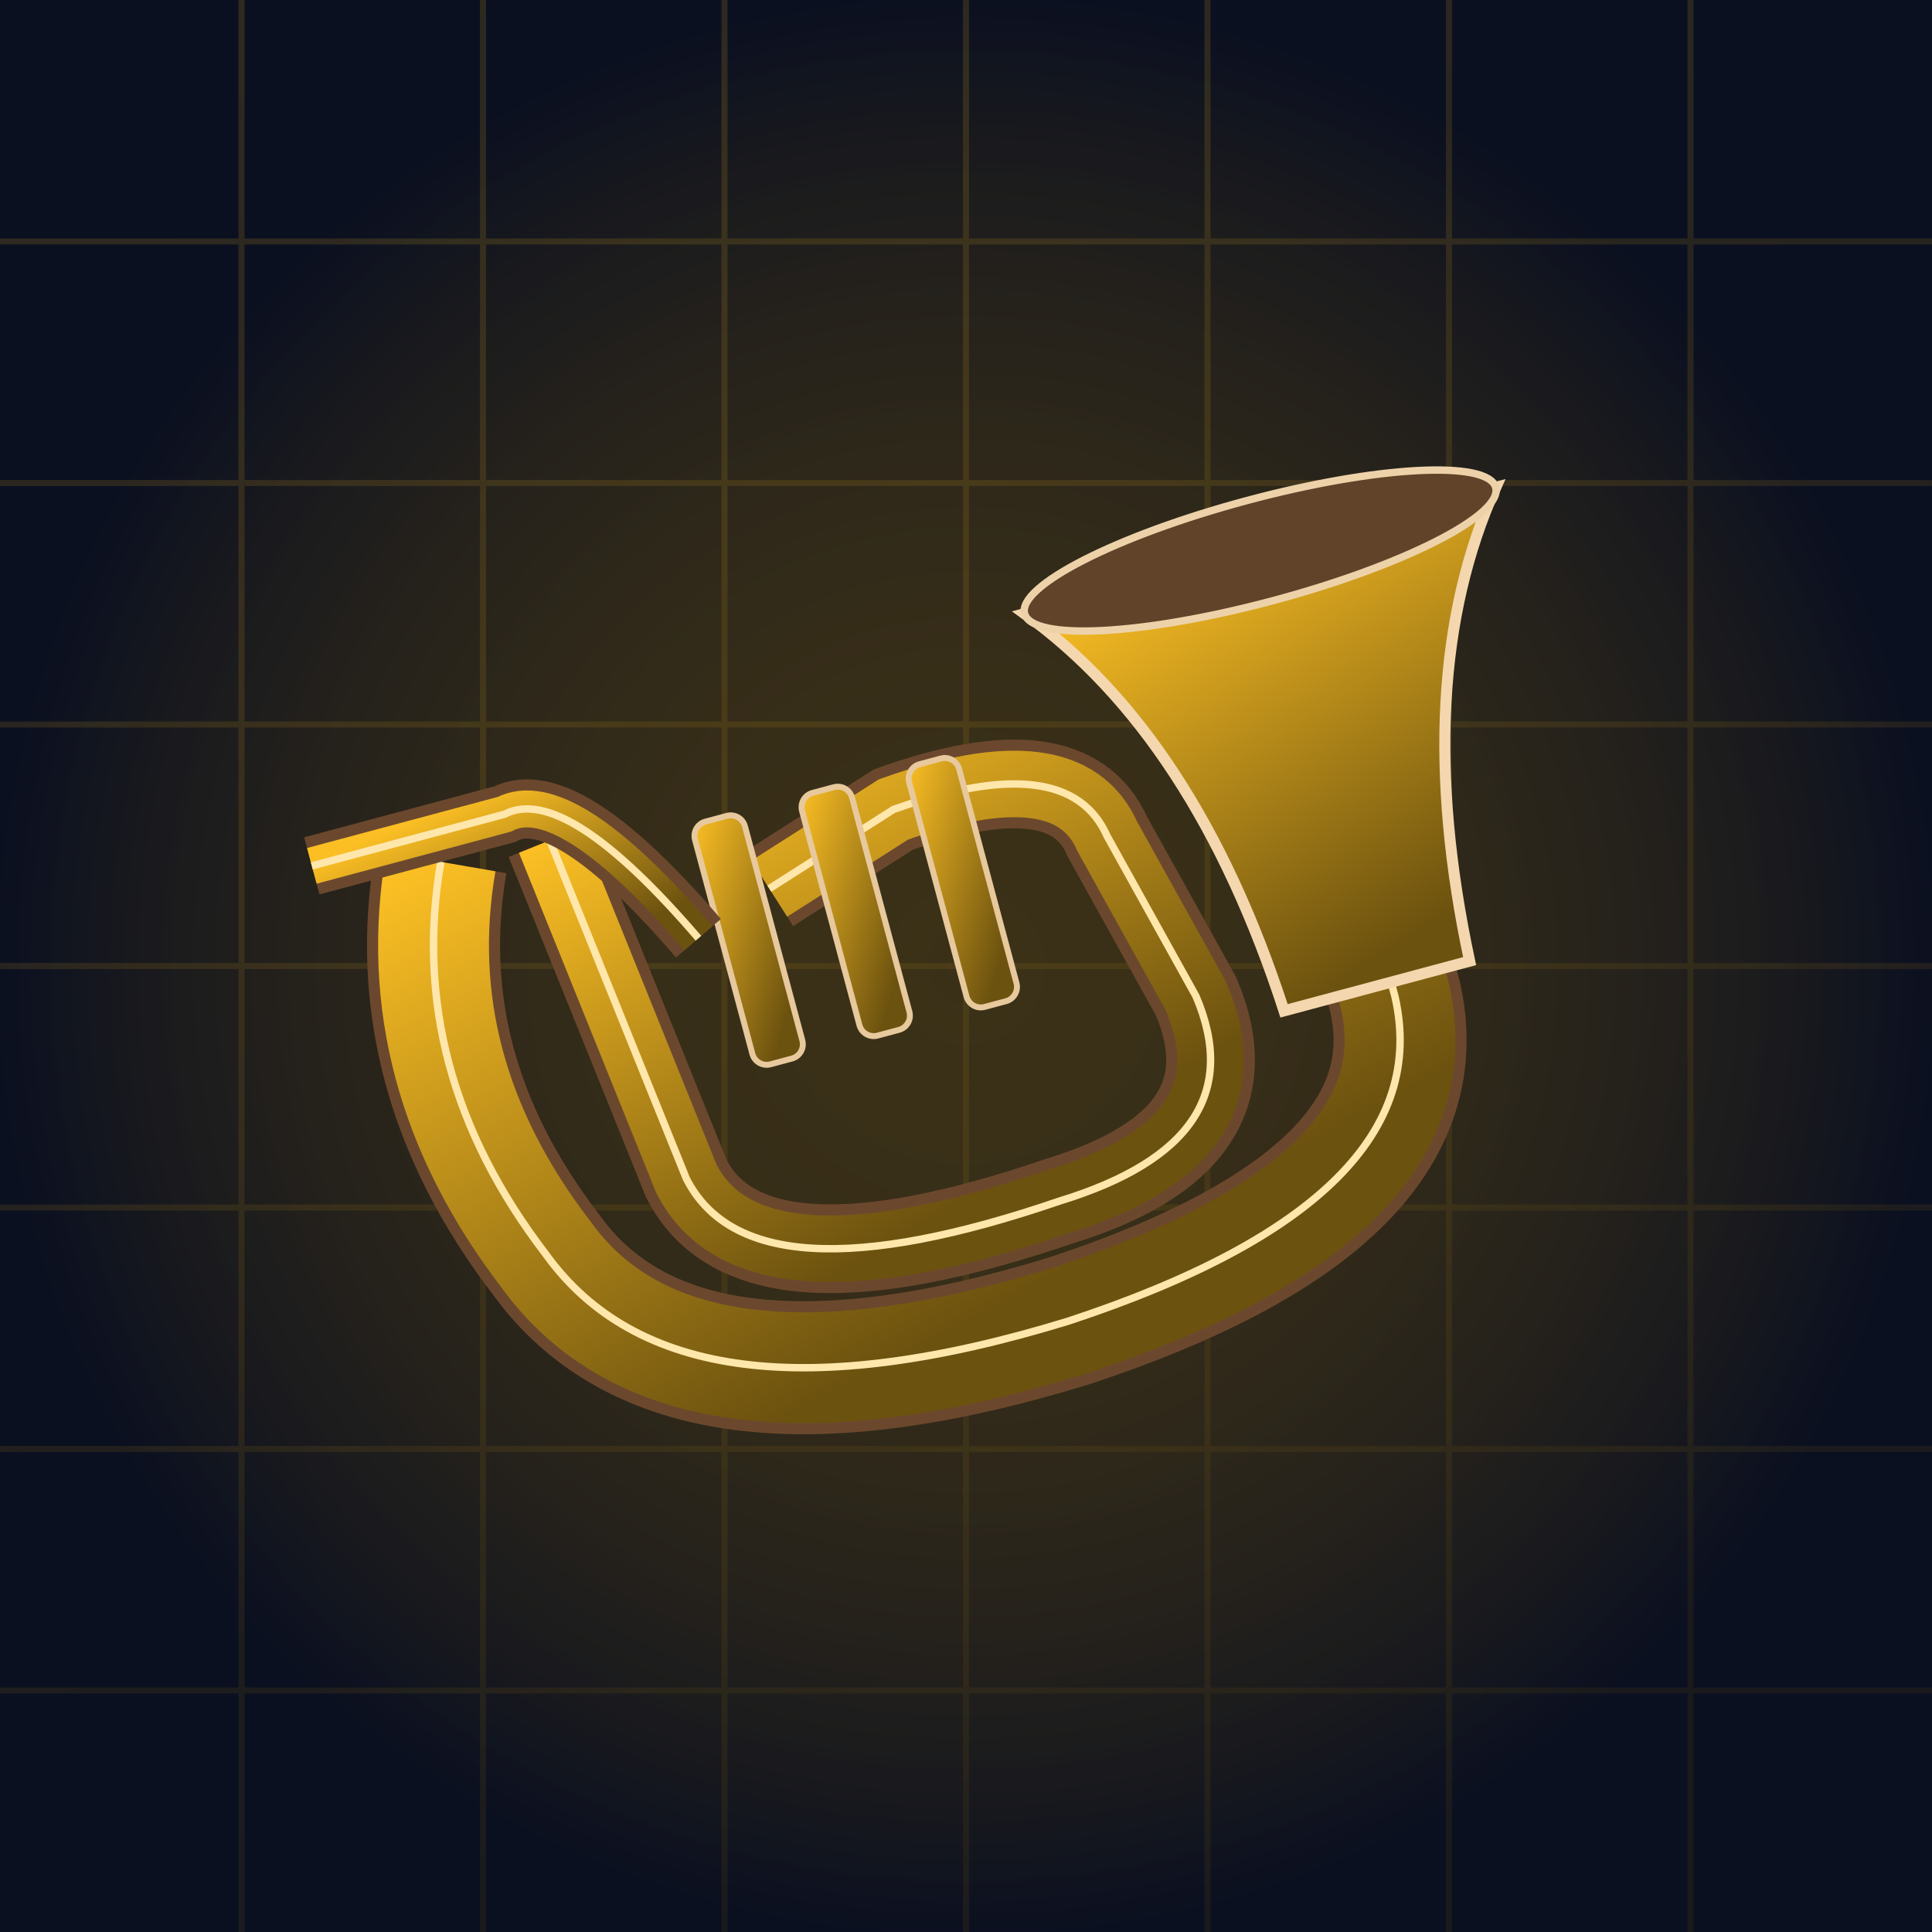
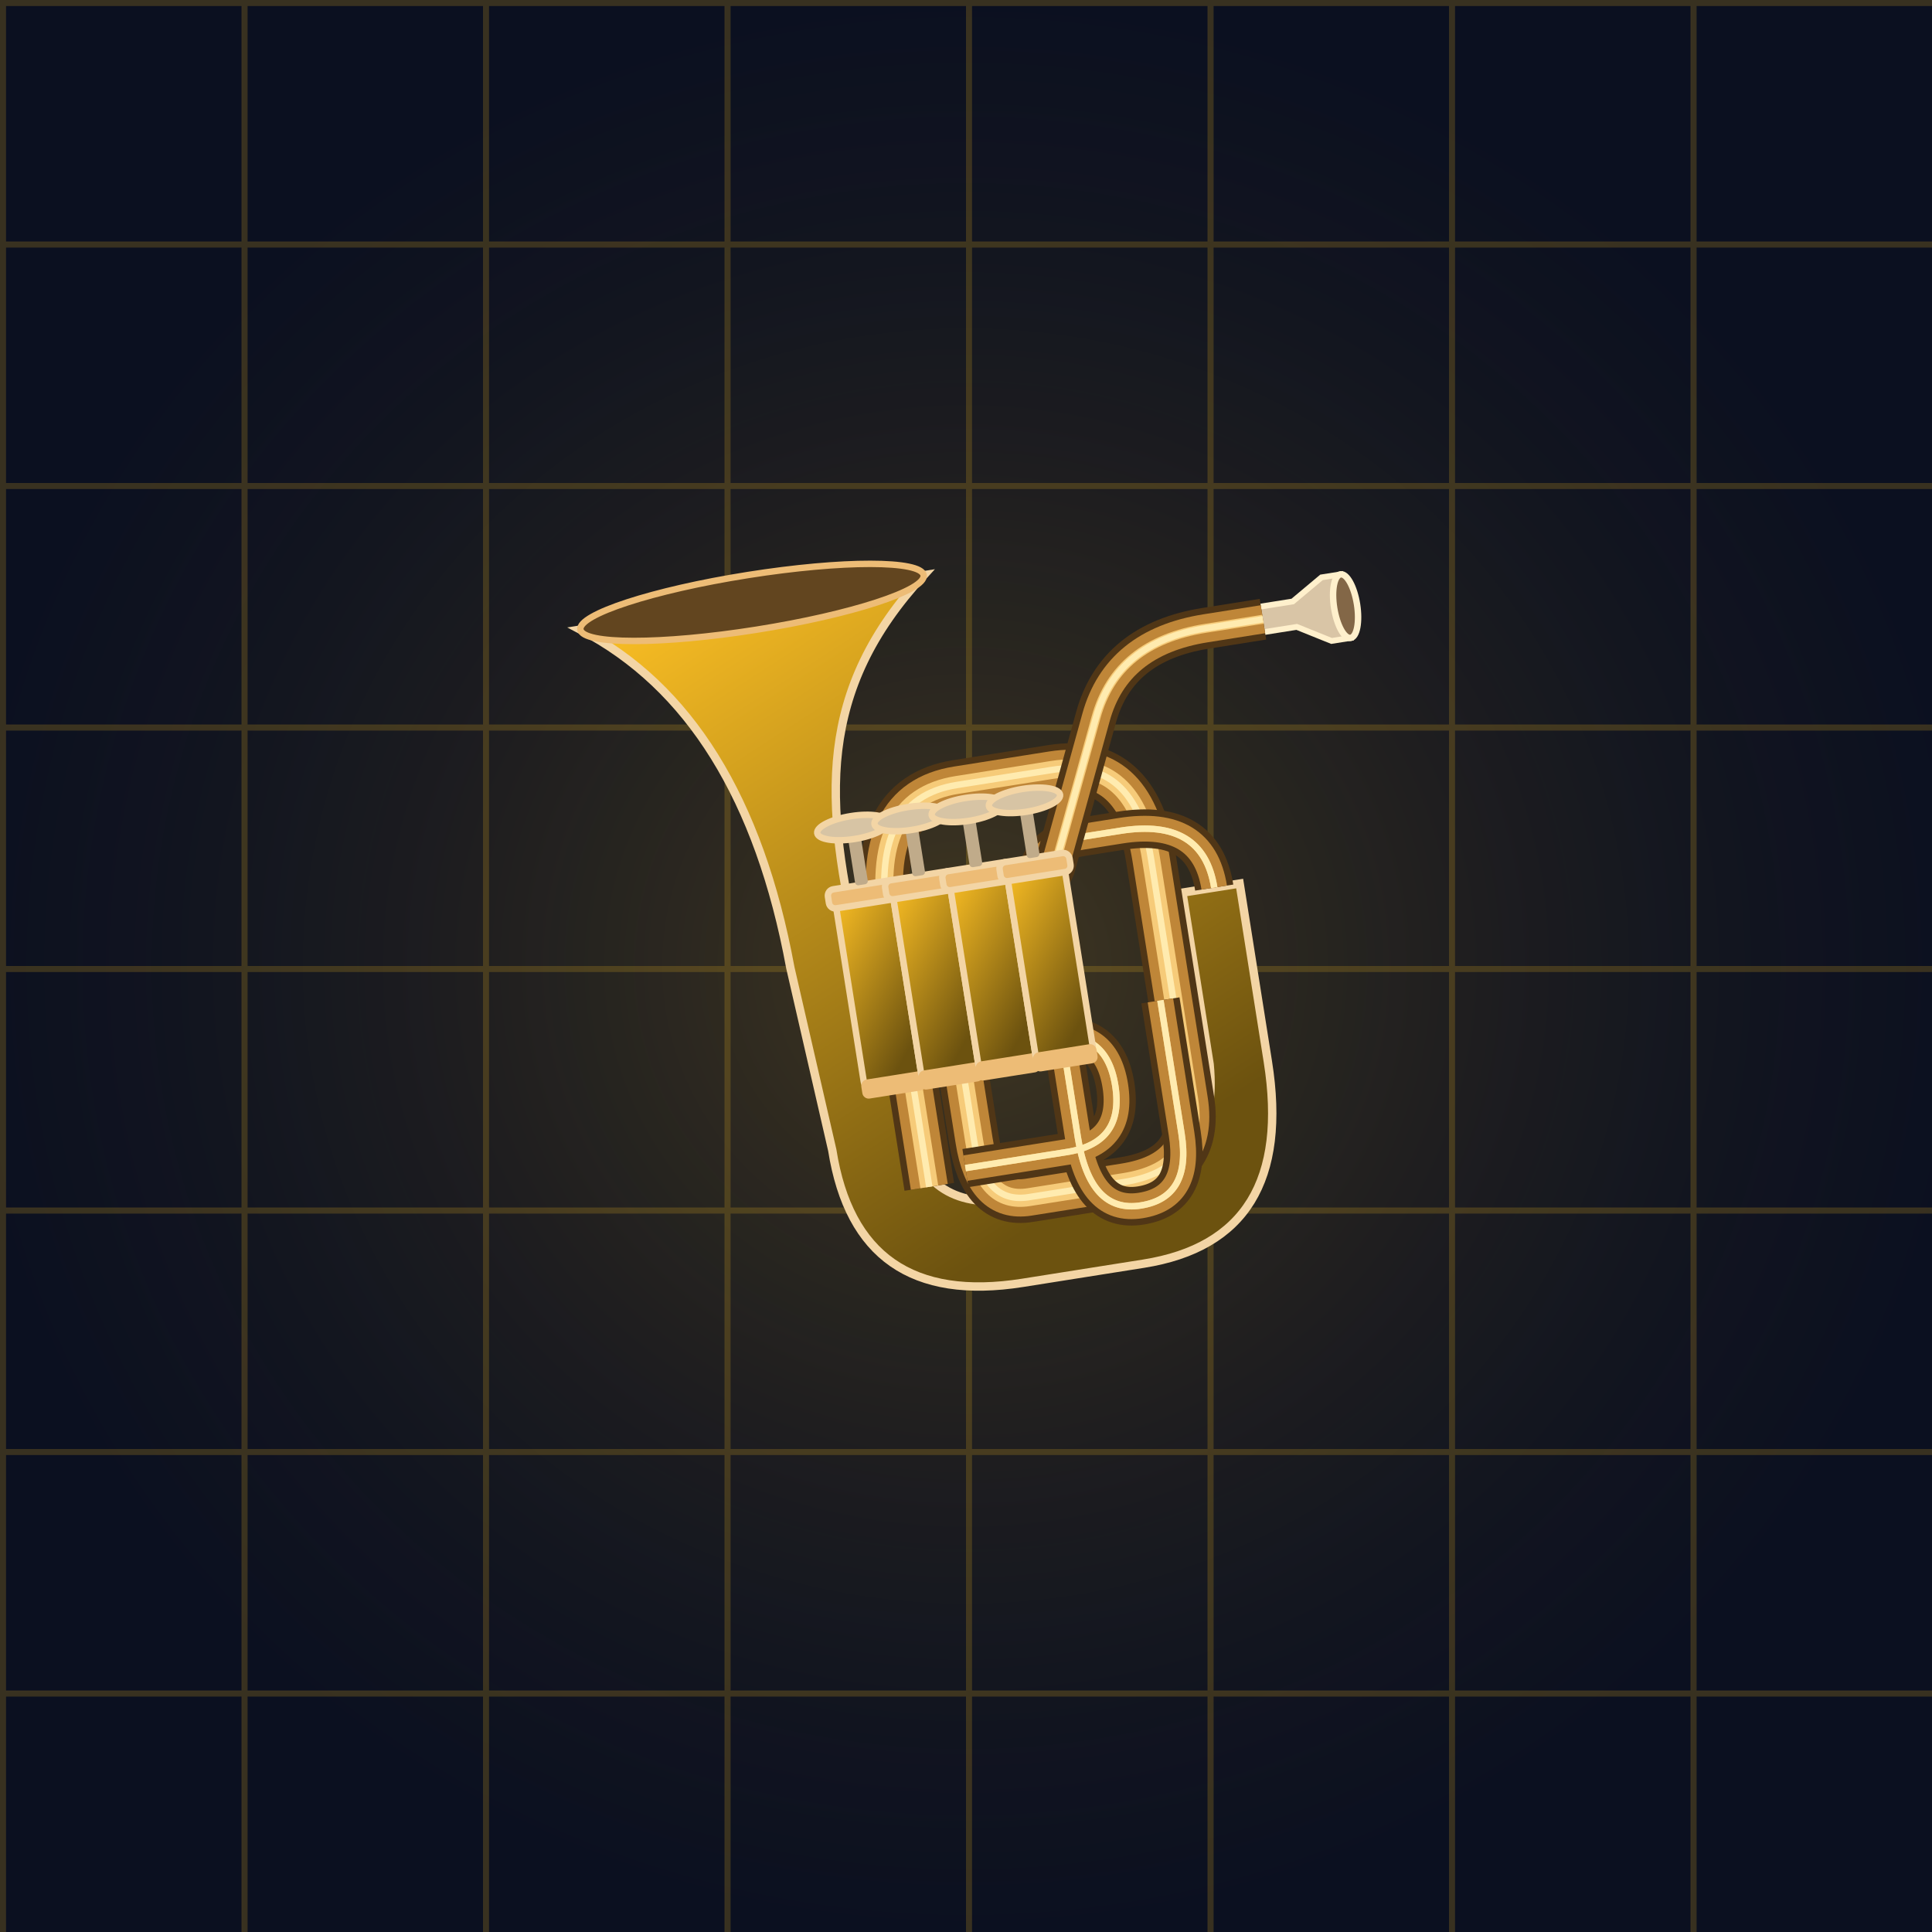
<svg xmlns="http://www.w3.org/2000/svg" viewBox="0 0 160 160">
  <defs>
-     <linearGradient id="metal" x2=".34" y2="1" gradientUnits="objectBoundingBox">
+     <linearGradient id="wood" x1="0%" y1="0%" x2="38%" y2="100%">
      <stop stop-color="#fbbf24" />
      <stop offset="1" stop-color="#6c520f" />
    </linearGradient>
-     <radialGradient id="back">
-       <stop stop-color="#6c520f" stop-opacity=".49" />
-       <stop offset="1" stop-color="#0b1020" />
+     <radialGradient id="halo">
+       <stop stop-color="#fbbf24" stop-opacity=".23" />
+       <stop offset="1" stop-color="#6c520f" stop-opacity="0" />
    </radialGradient>
+     <pattern id="grid" width="20" height="20" patternUnits="userSpaceOnUse">
+       <path d="M20 0H0V20" fill="none" stroke="#fbbf24" stroke-opacity=".19" stroke-width="1" />
+     </pattern>
  </defs>
-   <path fill="#0b1020" d="M0 0h160v160H0z" />
-   <path fill="url(#back)" d="M0 0h160v160H0z" />
-   <path d="M20 0v160M40 0v160M60 0v160M80 0v160M100 0v160M120 0v160M140 0v160M0 20h160M0 40h160M0 60h160M0 80h160M0 100h160M0 120h160M0 140h160" stroke="url(#metal)" stroke-width=".5" opacity=".16" />
-   <g transform="translate(80 80) rotate(0) scale(0.72)">
-     <g transform="rotate(-15) scale(.85)">
-       <path d="M-65 -32Q-77 -6 -65 23Q-54 52 1 50Q54 47 55 19L55 -25" fill="none" stroke="#6b482d" stroke-width="18" />
-       <path d="M-65 -32Q-77 -6 -65 23Q-54 52 1 50Q54 47 55 19L55 -25" fill="none" stroke="url(#metal)" stroke-width="15" />
-       <path d="M-65 -32Q-77 -6 -65 23Q-54 52 1 50Q54 47 55 19L55 -25" fill="none" stroke="#ffe7ac" stroke-width="1" />
-       <path d="M-50 -31L-44 18Q-40 37 4 34Q32 33 29 12L23 -12Q21 -25 -4 -23L-23 -17" fill="none" stroke="#6b482d" stroke-width="12" />
-       <path d="M-50 -31L-44 18Q-40 37 4 34Q32 33 29 12L23 -12Q21 -25 -4 -23L-23 -17" fill="none" stroke="url(#metal)" stroke-width="9" />
-       <path d="M-50 -31L-44 18Q-40 37 4 34Q32 33 29 12L23 -12Q21 -25 -4 -23L-23 -17" fill="none" stroke="#ffe7ac" stroke-width="1" />
-       <path d="M40 17Q38 -22 20 -44L86 -44Q68 -22 66 17Z" fill="url(#metal)" stroke="#f4d7ae" stroke-width="1.5" />
-       <ellipse cx="53" cy="-44" rx="33" ry="7" fill="#614329" stroke="#edd2a9" stroke-width="1" />
-       <rect x="-31" y="-28" width="7" height="34" rx="2" fill="url(#metal)" stroke="#e7c99d" stroke-width=".8" />
-       <rect x="-16" y="-28" width="7" height="34" rx="2" fill="url(#metal)" stroke="#e7c99d" stroke-width=".8" />
-       <rect x="-1" y="-28" width="7" height="34" rx="2" fill="url(#metal)" stroke="#e7c99d" stroke-width=".8" />
-       <path d="M-82 -36L-55 -36Q-46 -38 -34 -13" fill="none" stroke="#6b482d" stroke-width="8" />
-       <path d="M-82 -36L-55 -36Q-46 -38 -34 -13" fill="none" stroke="url(#metal)" stroke-width="5" />
-       <path d="M-82 -36L-55 -36Q-46 -38 -34 -13" fill="none" stroke="#ffe7ac" stroke-width="1" />
+   <rect x="0" y="0" width="160" height="160" rx="0" fill="#0b1020" stroke="none" />
+   <ellipse cx="80.0" cy="80.0" rx="83.2" ry="81.6" fill="url(#halo)" stroke="none" />
+   <rect x="0" y="0" width="160" height="160" rx="0" fill="url(#grid)" stroke="none" />
+   <g transform="translate(80 80) rotate(-9) scale(0.533)">
+     <path d="M-51-61H3C-16-46-18-29-16-4L-13 24Q-12 37 2 37H20Q34 37 35 21V-6H44V22Q44 50 20 50H1Q-25 50-25 25L-27-4Q-28-44-51-61Z" fill="url(#wood)" stroke="#f3d5a5" stroke-width="1.3" />
+     <ellipse cx="-24" cy="-61" rx="27" ry="4.3" fill="#62451f" stroke="#edbc76" />
+     <path d="M-11 33V-8Q-11-28 3-28H18Q31-28 31-12V26Q31 37 19 37H4Q-3 37-3 27V3" fill="none" stroke="#503616" stroke-width="7.8" />
+     <path d="M-11 33V-8Q-11-28 3-28H18Q31-28 31-12V26Q31 37 19 37H4Q-3 37-3 27V3" fill="none" stroke="#bf8638" stroke-width="5.8" />
+     <path d="M-11 33V-8Q-11-28 3-28H18Q31-28 31-12V26Q31 37 19 37H4Q-3 37-3 27V3" fill="none" stroke="#f6cb79" stroke-width="2.8" />
+     <path d="M-11 33V-8Q-11-28 3-28H18Q31-28 31-12V26Q31 37 19 37H4Q-3 37-3 27V3" fill="none" stroke="#ffebaf" stroke-width="1" />
+     <path d="M-14 13H11Q20 13 20 22Q20 31 11 31H-5M13 14V29Q13 41 21 41Q29 41 29 31V10M40-6Q40-17 27-17H21Q13-17 13-10V3" fill="none" stroke="#503616" stroke-width="6" />
+     <path d="M-14 13H11Q20 13 20 22Q20 31 11 31H-5M13 14V29Q13 41 21 41Q29 41 29 31V10M40-6Q40-17 27-17H21Q13-17 13-10V3" fill="none" stroke="#bf8638" stroke-width="4" />
+     <path d="M-14 13H11Q20 13 20 22Q20 31 11 31H-5M13 14V29Q13 41 21 41Q29 41 29 31V10M40-6Q40-17 27-17H21Q13-17 13-10V3" fill="none" stroke="#f6cb79" stroke-width="1" />
+     <path d="M-14 13H11Q20 13 20 22Q20 31 11 31H-5M13 14V29Q13 41 21 41Q29 41 29 31V10M40-6Q40-17 27-17H21Q13-17 13-10V3" fill="none" stroke="#ffebaf" stroke-width="1" />
+     <g transform="translate(67 0) scale(-1 1)">
+       <path d="M0 -51h3l5 3h6v4h-6l-5 3h-3Z" fill="#d9c5a6" stroke="#fff0cc" stroke-width="0.9" />
+       <ellipse cx="0" cy="-46" rx="1.8" ry="5" fill="#836747" stroke="#fff0cc" />
    </g>
+     <path d="M54-46H45Q31-46 26-35L16-13Q13-8 2-8" fill="none" stroke="#503616" stroke-width="6.4" />
+     <path d="M54-46H45Q31-46 26-35L16-13Q13-8 2-8" fill="none" stroke="#bf8638" stroke-width="4.4" />
+     <path d="M54-46H45Q31-46 26-35L16-13Q13-8 2-8" fill="none" stroke="#f6cb79" stroke-width="1.4" />
+     <path d="M54-46H45Q31-46 26-35L16-13Q13-8 2-8" fill="none" stroke="#ffebaf" stroke-width="1" />
+     <rect x="-18.5" y="-14" width="9" height="31" rx="1.8" fill="url(#wood)" stroke="#f3d5a5" />
+     <rect x="-19.5" y="-15" width="11" height="3" rx="1" fill="#edbc76" stroke="#f3d5a5" />
+     <rect x="-15" y="-23" width="2" height="8" rx="0.5" fill="#c0ab8a" stroke="none" />
+     <ellipse cx="-14" cy="-24" rx="5.6" ry="1.8" fill="#d7c4a4" stroke="#f3d5a5" />
+     <rect x="-19" y="15" width="10" height="3" rx="1" fill="#edbc76" stroke="none" />
+     <rect x="-9.5" y="-14" width="9" height="31" rx="1.8" fill="url(#wood)" stroke="#f3d5a5" />
+     <rect x="-10.5" y="-15" width="11" height="3" rx="1" fill="#edbc76" stroke="#f3d5a5" />
+     <rect x="-6" y="-23" width="2" height="8" rx="0.5" fill="#c0ab8a" stroke="none" />
+     <ellipse cx="-5" cy="-24" rx="5.6" ry="1.8" fill="#d7c4a4" stroke="#f3d5a5" />
+     <rect x="-10" y="15" width="10" height="3" rx="1" fill="#edbc76" stroke="none" />
+     <rect x="-0.5" y="-14" width="9" height="31" rx="1.8" fill="url(#wood)" stroke="#f3d5a5" />
+     <rect x="-1.5" y="-15" width="11" height="3" rx="1" fill="#edbc76" stroke="#f3d5a5" />
+     <rect x="3" y="-23" width="2" height="8" rx="0.5" fill="#c0ab8a" stroke="none" />
+     <ellipse cx="4" cy="-24" rx="5.6" ry="1.8" fill="#d7c4a4" stroke="#f3d5a5" />
+     <rect x="-1" y="15" width="10" height="3" rx="1" fill="#edbc76" stroke="none" />
+     <rect x="8.5" y="-14" width="9" height="31" rx="1.8" fill="url(#wood)" stroke="#f3d5a5" />
+     <rect x="7.5" y="-15" width="11" height="3" rx="1" fill="#edbc76" stroke="#f3d5a5" />
+     <rect x="12" y="-23" width="2" height="8" rx="0.5" fill="#c0ab8a" stroke="none" />
+     <ellipse cx="13" cy="-24" rx="5.6" ry="1.8" fill="#d7c4a4" stroke="#f3d5a5" />
+     <rect x="8" y="15" width="10" height="3" rx="1" fill="#edbc76" stroke="none" />
  </g>
</svg>
